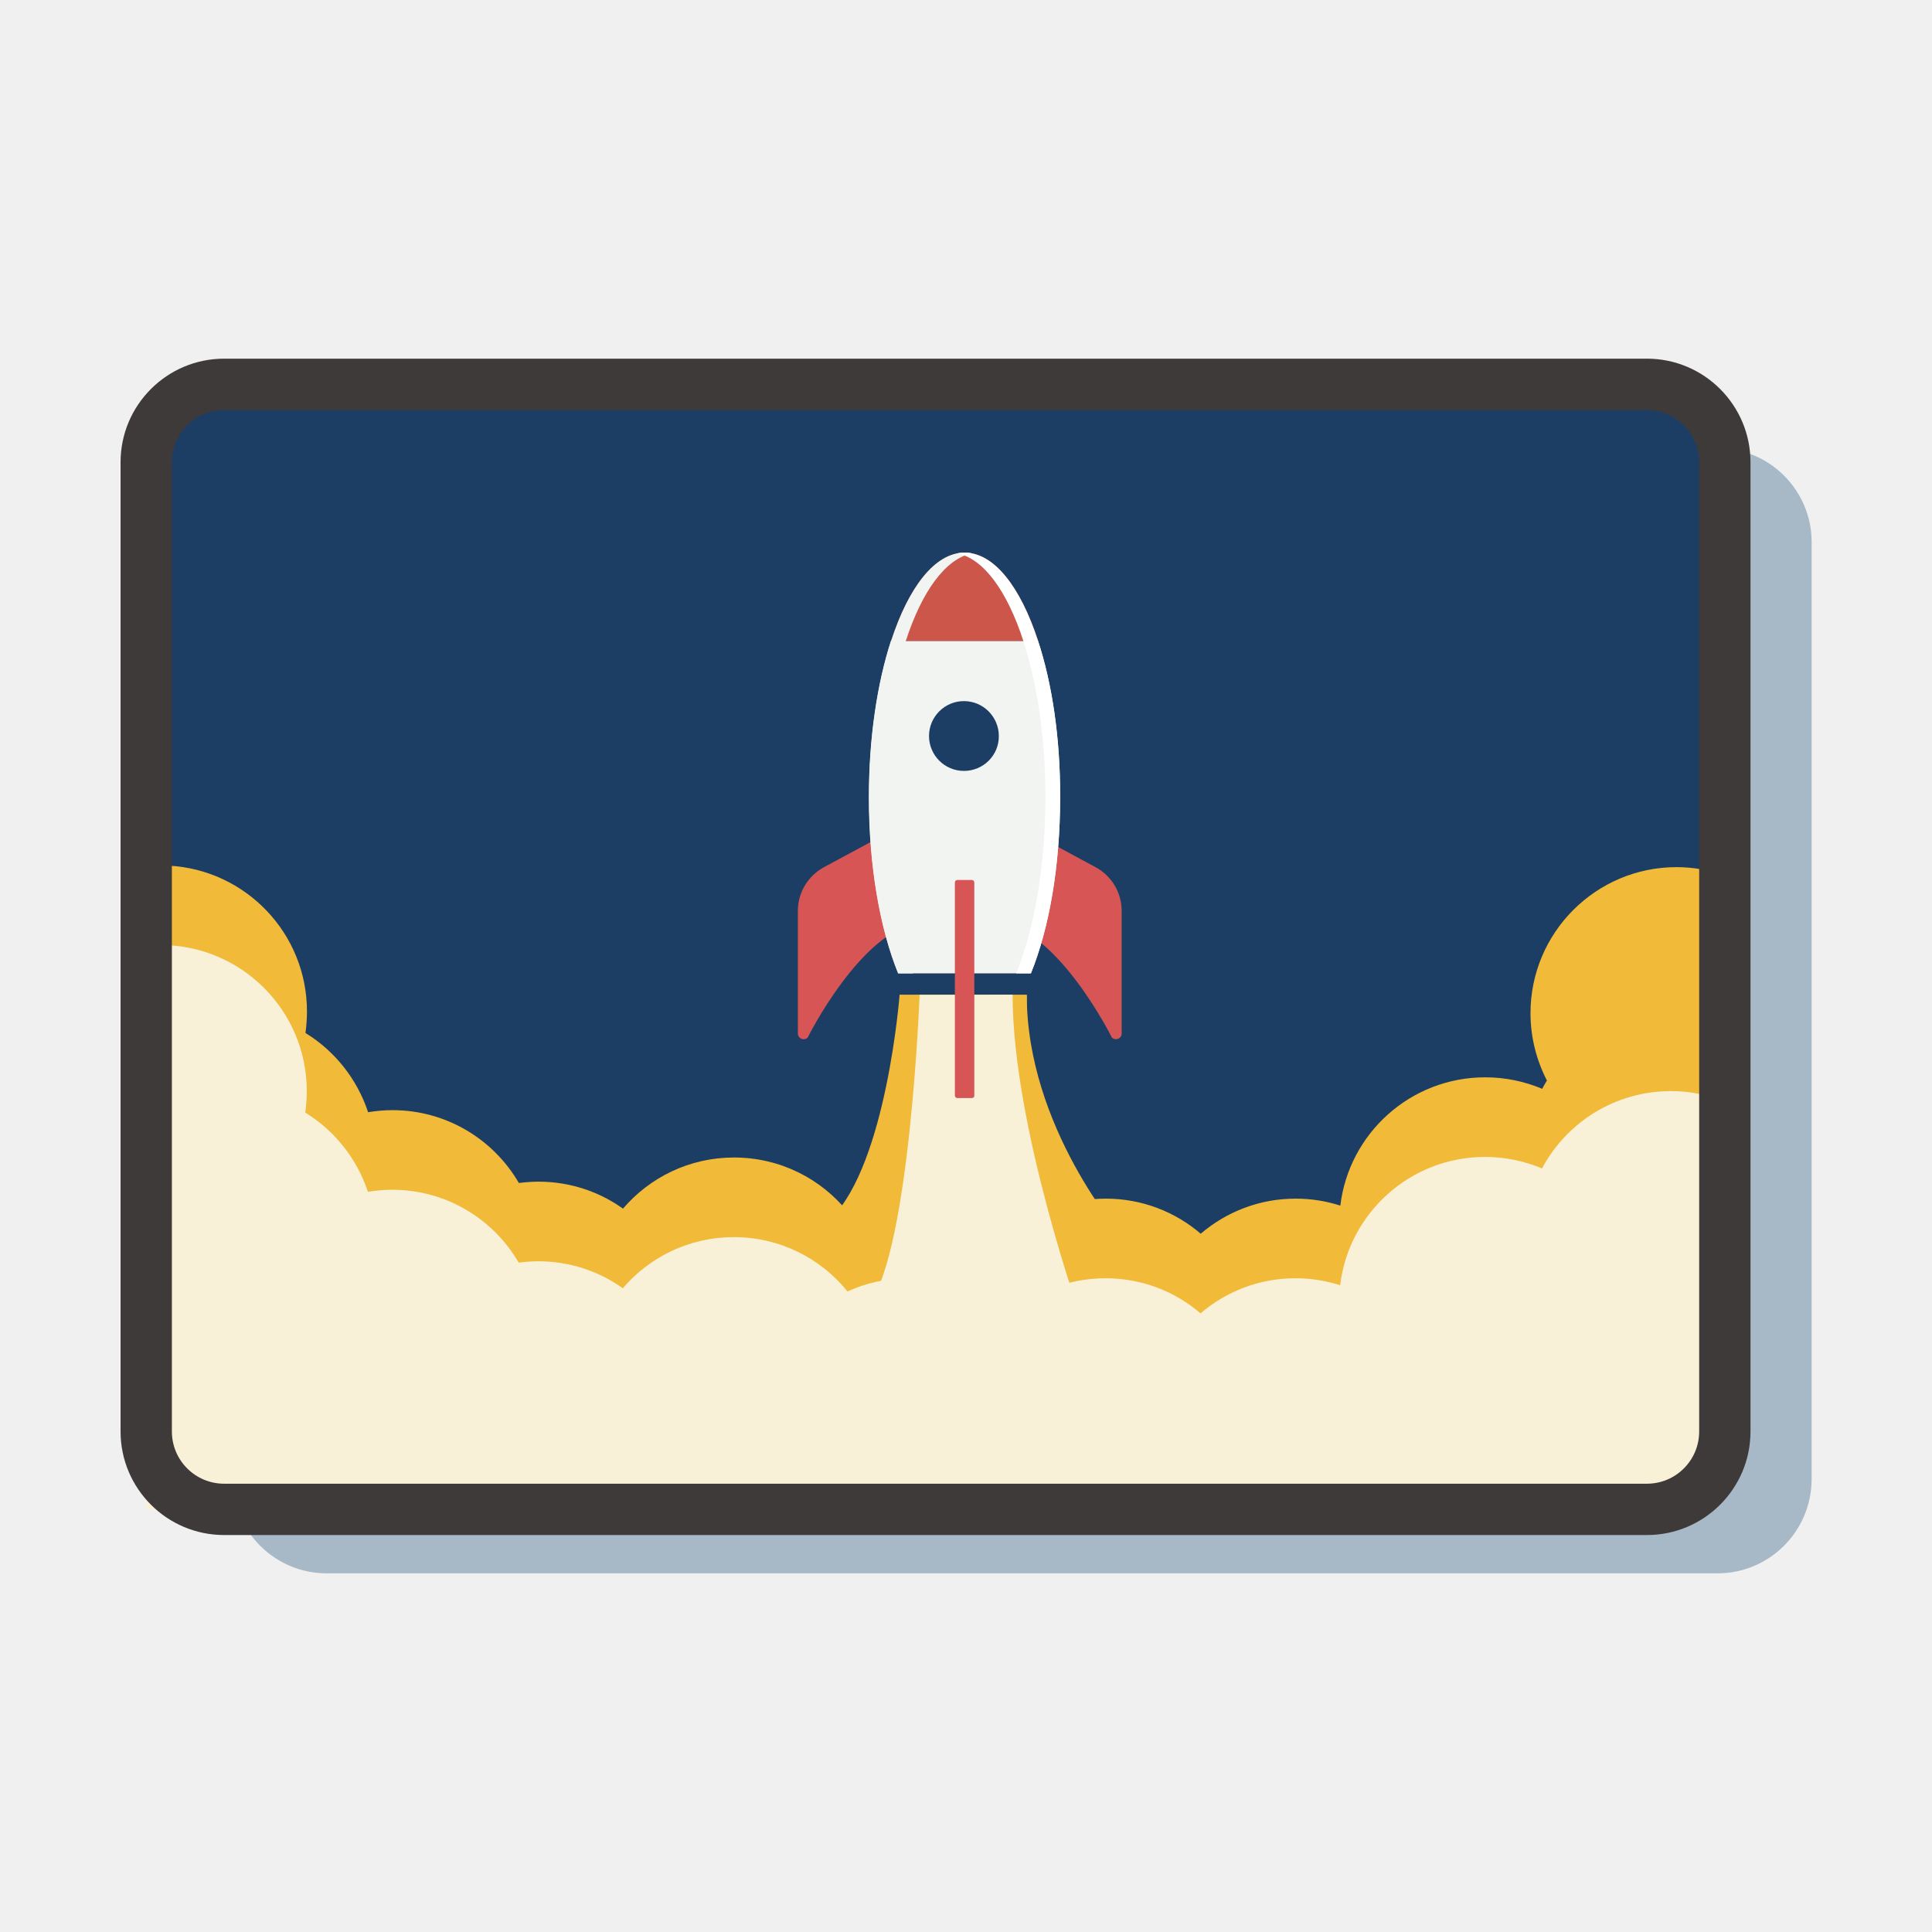
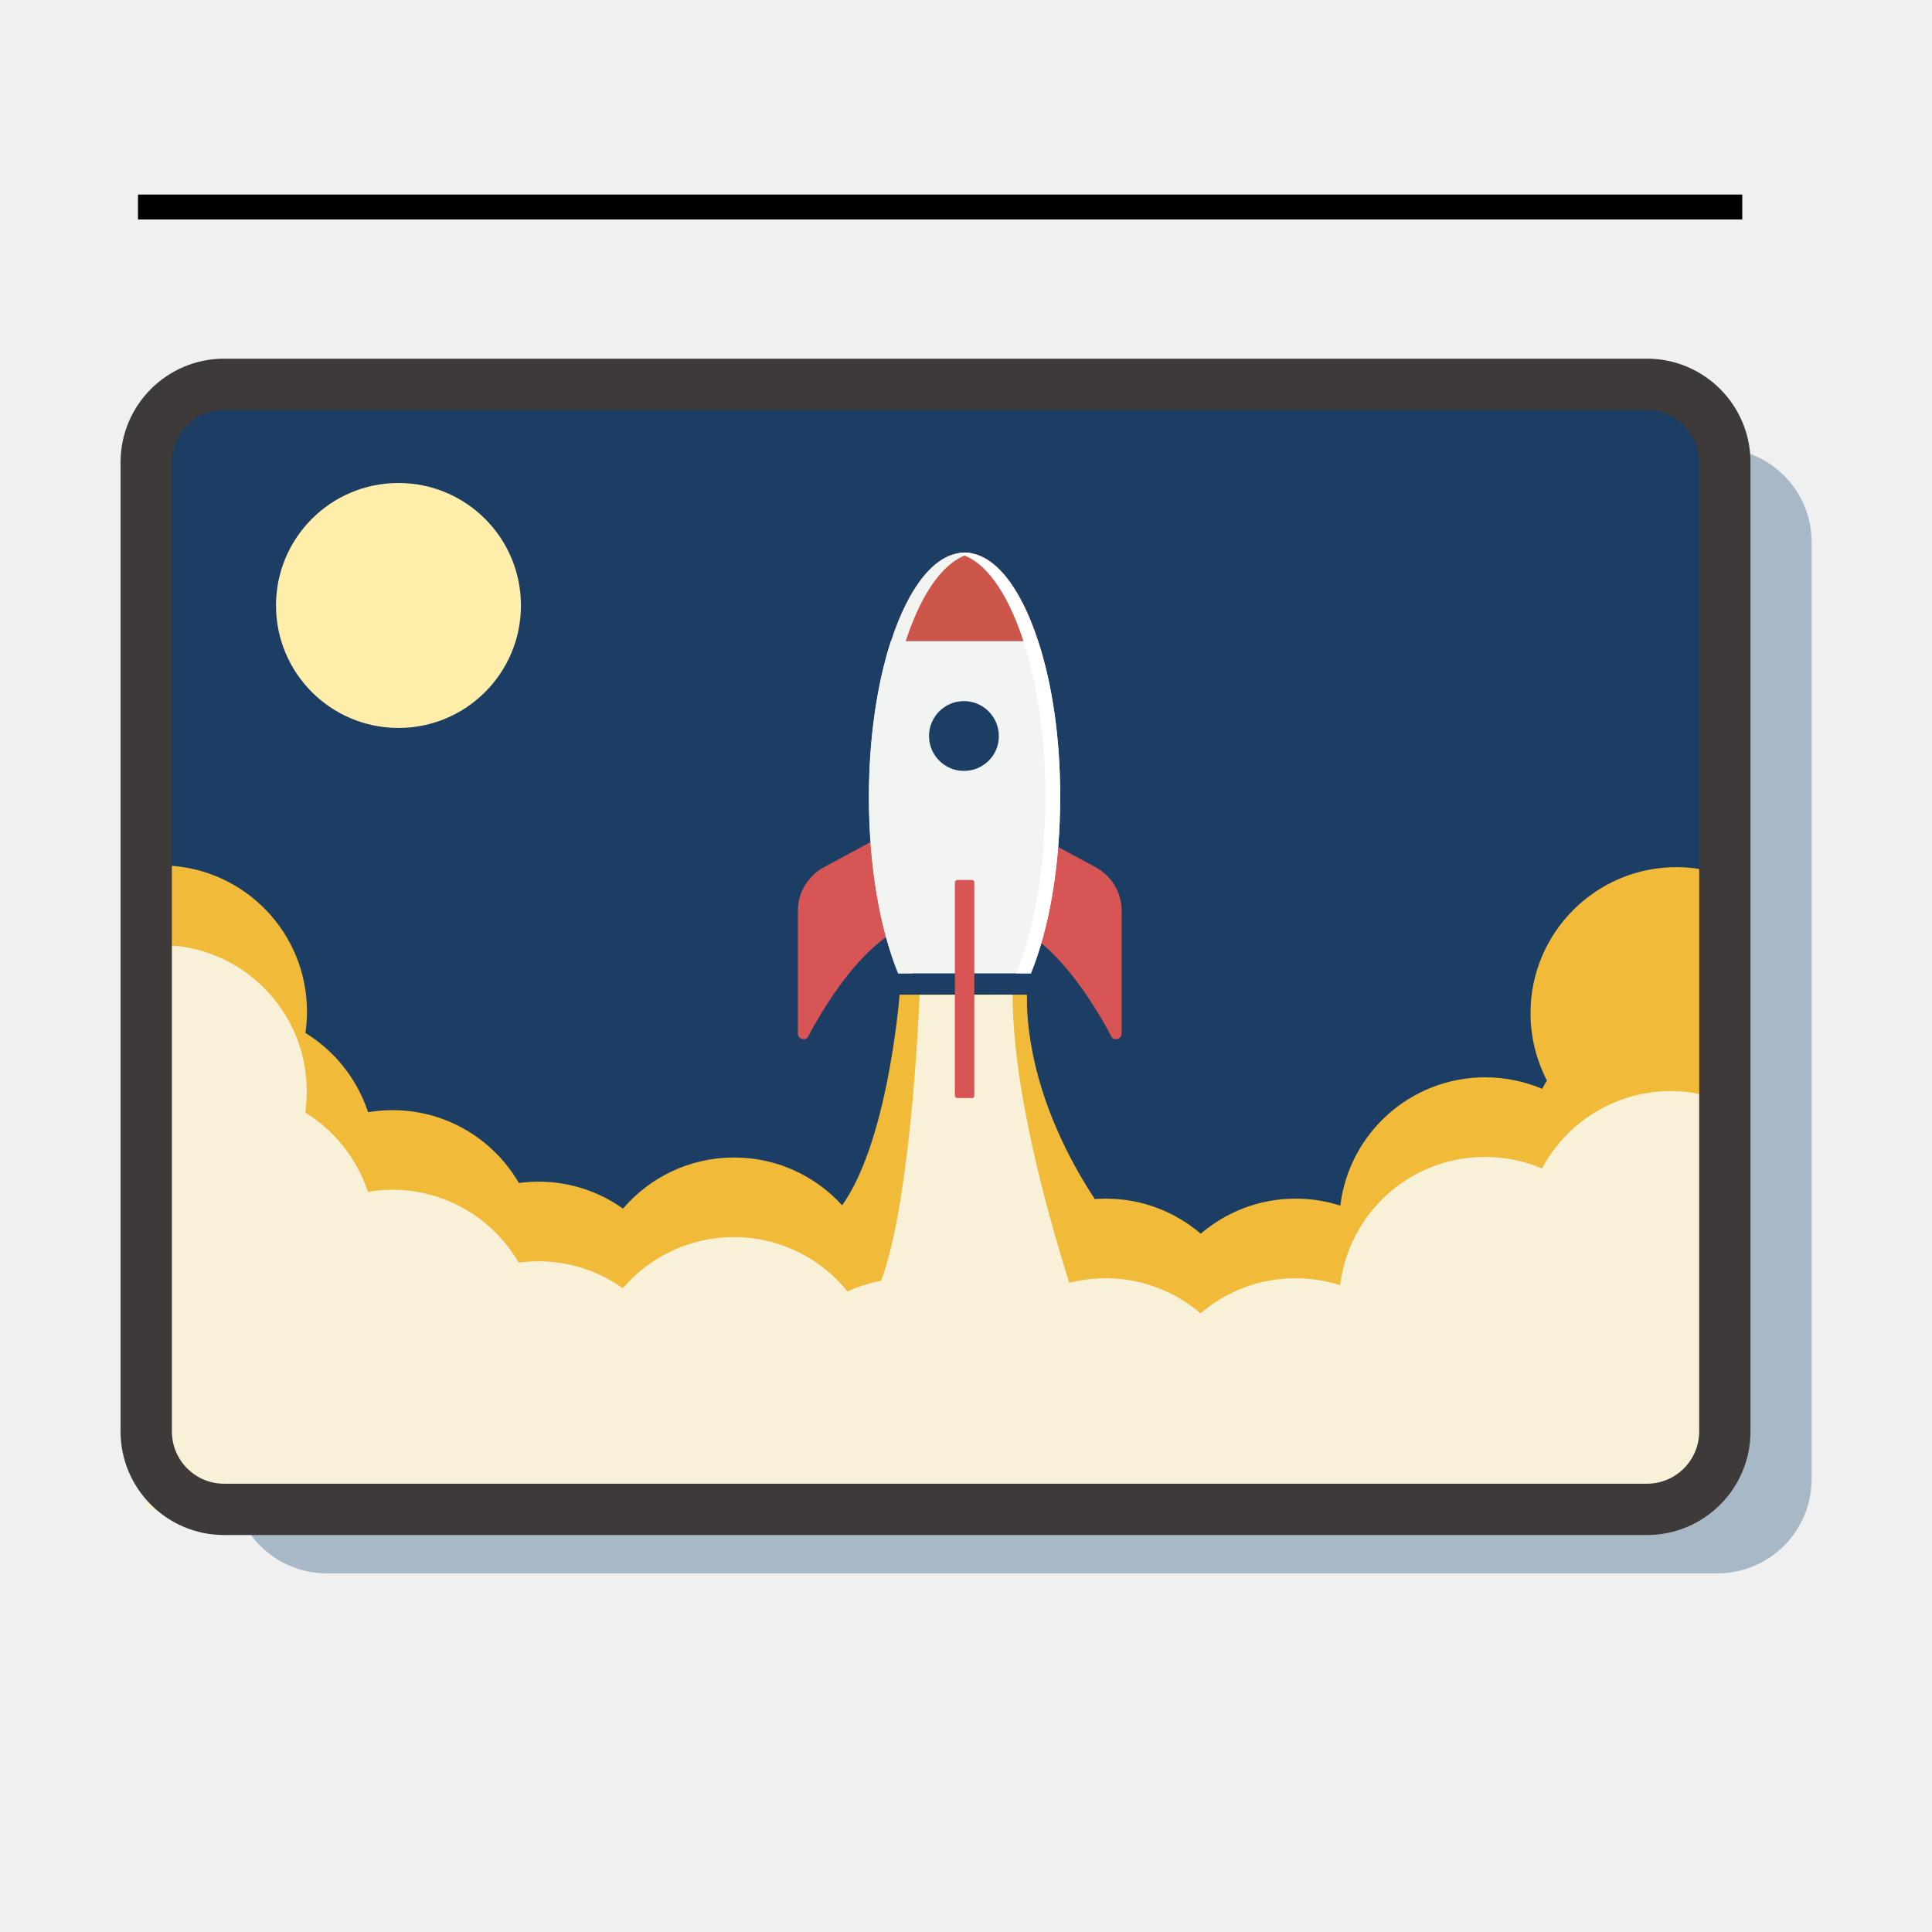
- <svg xmlns="http://www.w3.org/2000/svg" width="800px" height="800px" viewBox="0 0 1024 1024" class="icon" version="1.1">
-   <path d="M910.3 833.9H173.1c-27.4 0-49.8-22.3-49.8-49.8V287.3c0-27.4 22.3-49.8 49.8-49.8h737.3c27.4 0 49.8 22.3 49.8 49.8v496.8c-0.1 27.5-22.4 49.8-49.9 49.8z" fill="#A7B8C6" />
-   <path d="M272.5 203.7H118.8c-22.8 0-41.3 18.5-41.3 41.3v513.7c0 22.8 18.5 41.3 41.3 41.3H873c22.8 0 41.3-18.5 41.3-41.3V245c0-22.8-18.5-41.3-41.3-41.3H272.5z" fill="#1D3E64" />
-   <path d="M914.3 757.8V464c-8.1-2.8-16.7-4.4-25.7-4.4-42.7 0-77.4 34.7-77.4 77.4 0 12.9 3.2 25 8.7 35.7-0.9 1.4-1.7 2.9-2.5 4.4-9.3-3.9-19.5-6.1-30.2-6.1-39.6 0-72.2 29.7-76.8 68-7.5-2.4-15.4-3.7-23.7-3.7-19.2 0-36.7 7-50.3 18.6-13.5-11.6-31.1-18.6-50.3-18.6-20.2 0-38.6 7.7-52.3 20.4-13.8-12.7-32.2-20.4-52.3-20.4-11.5 0-22.4 2.5-32.2 7-14.2-17.6-35.9-28.8-60.3-28.8-23.5 0-44.6 10.5-58.8 27.1-12.6-9-28.1-14.3-44.8-14.3-3.5 0-7 0.3-10.4 0.7-13.4-23.1-38.4-38.6-67-38.6-4.4 0-8.7 0.4-12.9 1.1-5.8-17.6-17.7-32.5-33.2-42 0.5-3.7 0.8-7.5 0.8-11.4 0-41.4-32.5-75.2-73.4-77.3v299h825z" fill="#F1BA38" />
-   <path d="M81.6 722.1h-4.1V800h823.2V579.8c-4.9-1-9.9-1.5-15.1-1.5-29.6 0-55.3 16.6-68.3 41-9.3-3.9-19.5-6.1-30.2-6.1-39.6 0-72.2 29.7-76.8 68-7.5-2.4-15.4-3.7-23.7-3.7-19.2 0-36.7 7-50.3 18.6-13.5-11.6-31.1-18.6-50.3-18.6-20.2 0-38.6 7.7-52.3 20.4-13.8-12.7-32.2-20.4-52.3-20.4-11.5 0-22.4 2.5-32.2 7-14.2-17.6-35.9-28.8-60.3-28.8-23.5 0-44.6 10.5-58.8 27.1-12.6-9-28.1-14.3-44.8-14.3-3.5 0-7 0.3-10.4 0.7-13.4-23.1-38.4-38.6-67-38.6-4.4 0-8.7 0.4-12.9 1.1-5.8-17.6-17.7-32.5-33.2-42 0.5-3.7 0.8-7.5 0.8-11.4 0-42.7-34.7-77.4-77.4-77.4-2.6 0-5.3 0.1-7.8 0.4v218.1l4.2 2.7z" fill="#F8F1D8" />
-   <path d="M872.9 813.6H118.8c-30.3 0-54.9-24.6-54.9-54.9V245c0-30.3 24.6-54.9 54.9-54.9h754.1c30.3 0 54.9 24.6 54.9 54.9v513.7c0 30.3-24.6 54.9-54.9 54.9zM118.8 217.3c-15.3 0-27.7 12.4-27.7 27.7v513.7c0 15.3 12.4 27.7 27.7 27.7h754.1c15.3 0 27.7-12.4 27.7-27.7V245c0-15.3-12.4-27.7-27.7-27.7H118.8z" fill="#3E3A39" />
-   <path d="M476.8 527.3h67.4v92.1h-67.4z" fill="#F1BA38" />
-   <path d="M476.8 527.3s-6.8 89-36.2 118.4c-29.4 29.4 153.8 9 153.8 9s-50.2-57.4-50.2-127.4" fill="#F1BA38" />
-   <path d="M487.4 527.3s-5 134.2-26.5 163.6 112.5 9 112.5 9-36.7-102.6-36.7-172.7" fill="#F8F1D8" />
-   <path d="M529.5 488.9c31.4 3.8 59.8 61 59.8 61 1.9 1.9 5.2 0.6 5.2-2.1v-65.1c0-9.6-5.3-18.4-13.7-23L535 435c-2.5-1.3-5.5 0.5-5.5 3.3v50.6zM487.9 488.9c-31.4 3.8-59.8 61-59.8 61-1.9 1.9-5.2 0.6-5.2-2.1v-65.1c0-9.6 5.3-18.4 13.7-23l45.8-24.7c2.5-1.3 5.5 0.5 5.5 3.3v50.6z" fill="#D75655" />
-   <path d="M550.2 339.7h-78c-7.3 22.5-11.7 51.4-11.7 82.9 0 36.6 5.9 69.7 15.5 93.3h70.4c9.6-23.6 15.5-56.6 15.5-93.3 0.1-31.5-4.3-60.4-11.7-82.9z m-39.3 68.9c-10.2 0-18.5-8.3-18.5-18.5s8.3-18.5 18.5-18.5 18.5 8.3 18.5 18.5c0.1 10.2-8.2 18.5-18.5 18.5z" fill="#F1F4F1" />
-   <path d="M511.3 292.9c-15.7 0-29.7 18.2-39 46.8h78c-9.4-28.6-23.4-46.8-39-46.8z" fill="#CD564A" />
-   <path d="M515.1 582h-7.7c-0.7 0-1.3-0.6-1.3-1.3v-113c0-0.7 0.6-1.3 1.3-1.3h7.7c0.7 0 1.3 0.6 1.3 1.3v113c0.1 0.7-0.5 1.3-1.3 1.3z" fill="#D75655" />
-   <path d="M480.1 339.7c8.5-26.2 21-43.6 35.1-46.4-1.3-0.3-2.6-0.4-3.9-0.4-15.7 0-29.7 18.2-39 46.8-7.3 22.5-11.7 51.4-11.7 82.9 0 36.6 5.9 69.7 15.5 93.3h7.8c-9.6-23.6-15.5-56.6-15.5-93.3 0-31.5 4.4-60.4 11.7-82.9z" fill="#F1F4F1" />
-   <path d="M550.2 339.7c-9.3-28.6-23.3-46.8-39-46.8-1.3 0-2.6 0.2-3.9 0.4 14.1 2.7 26.6 20.2 35.1 46.4 7.3 22.5 11.7 51.4 11.7 82.9 0 36.6-5.9 69.7-15.5 93.3h7.8c9.6-23.6 15.5-56.6 15.5-93.3 0.1-31.5-4.3-60.4-11.7-82.9z" fill="#FFFFFF" />
+ <svg xmlns="http://www.w3.org/2000/svg" width="800px" height="800px" viewBox="0 0 1024 1024" class="icon" version="1.1" id="svg14">
+   <defs id="defs14" />
+   <path d="M910.3 833.9H173.1c-27.4 0-49.8-22.3-49.8-49.8V287.3c0-27.4 22.3-49.8 49.8-49.8h737.3c27.4 0 49.8 22.3 49.8 49.8v496.8c-0.1 27.5-22.4 49.8-49.9 49.8z" fill="#A7B8C6" id="path1" />
+   <path d="M272.5 203.7H118.8c-22.8 0-41.3 18.5-41.3 41.3v513.7c0 22.8 18.5 41.3 41.3 41.3H873c22.8 0 41.3-18.5 41.3-41.3V245c0-22.8-18.5-41.3-41.3-41.3H272.5z" fill="#1D3E64" id="path2" />
+   <path d="M914.3 757.8V464c-8.1-2.8-16.7-4.4-25.7-4.4-42.7 0-77.4 34.7-77.4 77.4 0 12.9 3.2 25 8.7 35.7-0.9 1.4-1.7 2.9-2.5 4.4-9.3-3.9-19.5-6.1-30.2-6.1-39.6 0-72.2 29.7-76.8 68-7.5-2.4-15.4-3.7-23.7-3.7-19.2 0-36.7 7-50.3 18.6-13.5-11.6-31.1-18.6-50.3-18.6-20.2 0-38.6 7.7-52.3 20.4-13.8-12.7-32.2-20.4-52.3-20.4-11.5 0-22.4 2.5-32.2 7-14.2-17.6-35.9-28.8-60.3-28.8-23.5 0-44.6 10.5-58.8 27.1-12.6-9-28.1-14.3-44.8-14.3-3.5 0-7 0.3-10.4 0.7-13.4-23.1-38.4-38.6-67-38.6-4.4 0-8.7 0.4-12.9 1.1-5.8-17.6-17.7-32.5-33.2-42 0.5-3.7 0.8-7.5 0.8-11.4 0-41.4-32.5-75.2-73.4-77.3v299h825z" fill="#F1BA38" id="path3" />
+   <path d="M81.6 722.1h-4.1V800h823.2V579.8c-4.9-1-9.9-1.5-15.1-1.5-29.6 0-55.3 16.6-68.3 41-9.3-3.9-19.5-6.1-30.2-6.1-39.6 0-72.2 29.7-76.8 68-7.5-2.4-15.4-3.7-23.7-3.7-19.2 0-36.7 7-50.3 18.6-13.5-11.6-31.1-18.6-50.3-18.6-20.2 0-38.6 7.7-52.3 20.4-13.8-12.7-32.2-20.4-52.3-20.4-11.5 0-22.4 2.5-32.2 7-14.2-17.6-35.9-28.8-60.3-28.8-23.5 0-44.6 10.5-58.8 27.1-12.6-9-28.1-14.3-44.8-14.3-3.5 0-7 0.3-10.4 0.7-13.4-23.1-38.4-38.6-67-38.6-4.4 0-8.7 0.4-12.9 1.1-5.8-17.6-17.7-32.5-33.2-42 0.5-3.7 0.8-7.5 0.8-11.4 0-42.7-34.7-77.4-77.4-77.4-2.6 0-5.3 0.1-7.8 0.4v218.1l4.2 2.7z" fill="#F8F1D8" id="path4" />
+   <path d="M872.9 813.6H118.8c-30.3 0-54.9-24.6-54.9-54.9V245c0-30.3 24.6-54.9 54.9-54.9h754.1c30.3 0 54.9 24.6 54.9 54.9v513.7c0 30.3-24.6 54.9-54.9 54.9zM118.8 217.3c-15.3 0-27.7 12.4-27.7 27.7v513.7c0 15.3 12.4 27.7 27.7 27.7h754.1c15.3 0 27.7-12.4 27.7-27.7V245c0-15.3-12.4-27.7-27.7-27.7H118.8z" fill="#3E3A39" id="path5" />
+   <path d="M476.8 527.3h67.4v92.1h-67.4z" fill="#F1BA38" id="path6" />
+   <path d="M476.8 527.3s-6.8 89-36.2 118.4c-29.4 29.4 153.8 9 153.8 9s-50.2-57.4-50.2-127.4" fill="#F1BA38" id="path7" />
+   <path d="M487.4 527.3s-5 134.2-26.5 163.6 112.5 9 112.5 9-36.7-102.6-36.7-172.7" fill="#F8F1D8" id="path8" />
+   <path d="M529.5 488.9c31.4 3.8 59.8 61 59.8 61 1.9 1.9 5.2 0.6 5.2-2.1v-65.1c0-9.6-5.3-18.4-13.7-23L535 435c-2.5-1.3-5.5 0.5-5.5 3.3v50.6zM487.9 488.9c-31.4 3.8-59.8 61-59.8 61-1.9 1.9-5.2 0.6-5.2-2.1v-65.1c0-9.6 5.3-18.4 13.7-23l45.8-24.7c2.5-1.3 5.5 0.5 5.5 3.3v50.6z" fill="#D75655" id="path9" />
+   <path d="M550.2 339.7h-78c-7.3 22.5-11.7 51.4-11.7 82.9 0 36.6 5.9 69.7 15.5 93.3h70.4c9.6-23.6 15.5-56.6 15.5-93.3 0.1-31.5-4.3-60.4-11.7-82.9z m-39.3 68.9c-10.2 0-18.5-8.3-18.5-18.5s8.3-18.5 18.5-18.5 18.5 8.3 18.5 18.5c0.1 10.2-8.2 18.5-18.5 18.5z" fill="#F1F4F1" id="path10" />
+   <path d="M511.3 292.9c-15.7 0-29.7 18.2-39 46.8h78c-9.4-28.6-23.4-46.8-39-46.8z" fill="#CD564A" id="path11" />
+   <path d="M515.1 582h-7.7c-0.7 0-1.3-0.6-1.3-1.3v-113c0-0.7 0.6-1.3 1.3-1.3h7.7c0.7 0 1.3 0.6 1.3 1.3v113c0.1 0.7-0.5 1.3-1.3 1.3z" fill="#D75655" id="path12" />
+   <path d="M480.1 339.7c8.5-26.2 21-43.6 35.1-46.4-1.3-0.3-2.6-0.4-3.9-0.4-15.7 0-29.7 18.2-39 46.8-7.3 22.5-11.7 51.4-11.7 82.9 0 36.6 5.9 69.7 15.5 93.3h7.8c-9.6-23.6-15.5-56.6-15.5-93.3 0-31.5 4.4-60.4 11.7-82.9z" fill="#F1F4F1" id="path13" />
+   <path d="M550.2 339.7c-9.3-28.6-23.3-46.8-39-46.8-1.3 0-2.6 0.2-3.9 0.4 14.1 2.7 26.6 20.2 35.1 46.4 7.3 22.5 11.7 51.4 11.7 82.9 0 36.6-5.9 69.7-15.5 93.3h7.8c9.6-23.6 15.5-56.6 15.5-93.3 0.1-31.5-4.3-60.4-11.7-82.9z" fill="#FFFFFF" id="path14" />
+   <circle style="fill:#ffeeaa;stroke-width:2.56" id="moon" cx="211.2" cy="320.914" r="64.914" />
+   <path style="fill:none;stroke:#000000;stroke-width:13.204;stroke-dasharray:871.444;stroke-dashoffset:0;stroke-opacity:1" d="M 73.143,109.714 H 923.429" id="liney" />
</svg>
